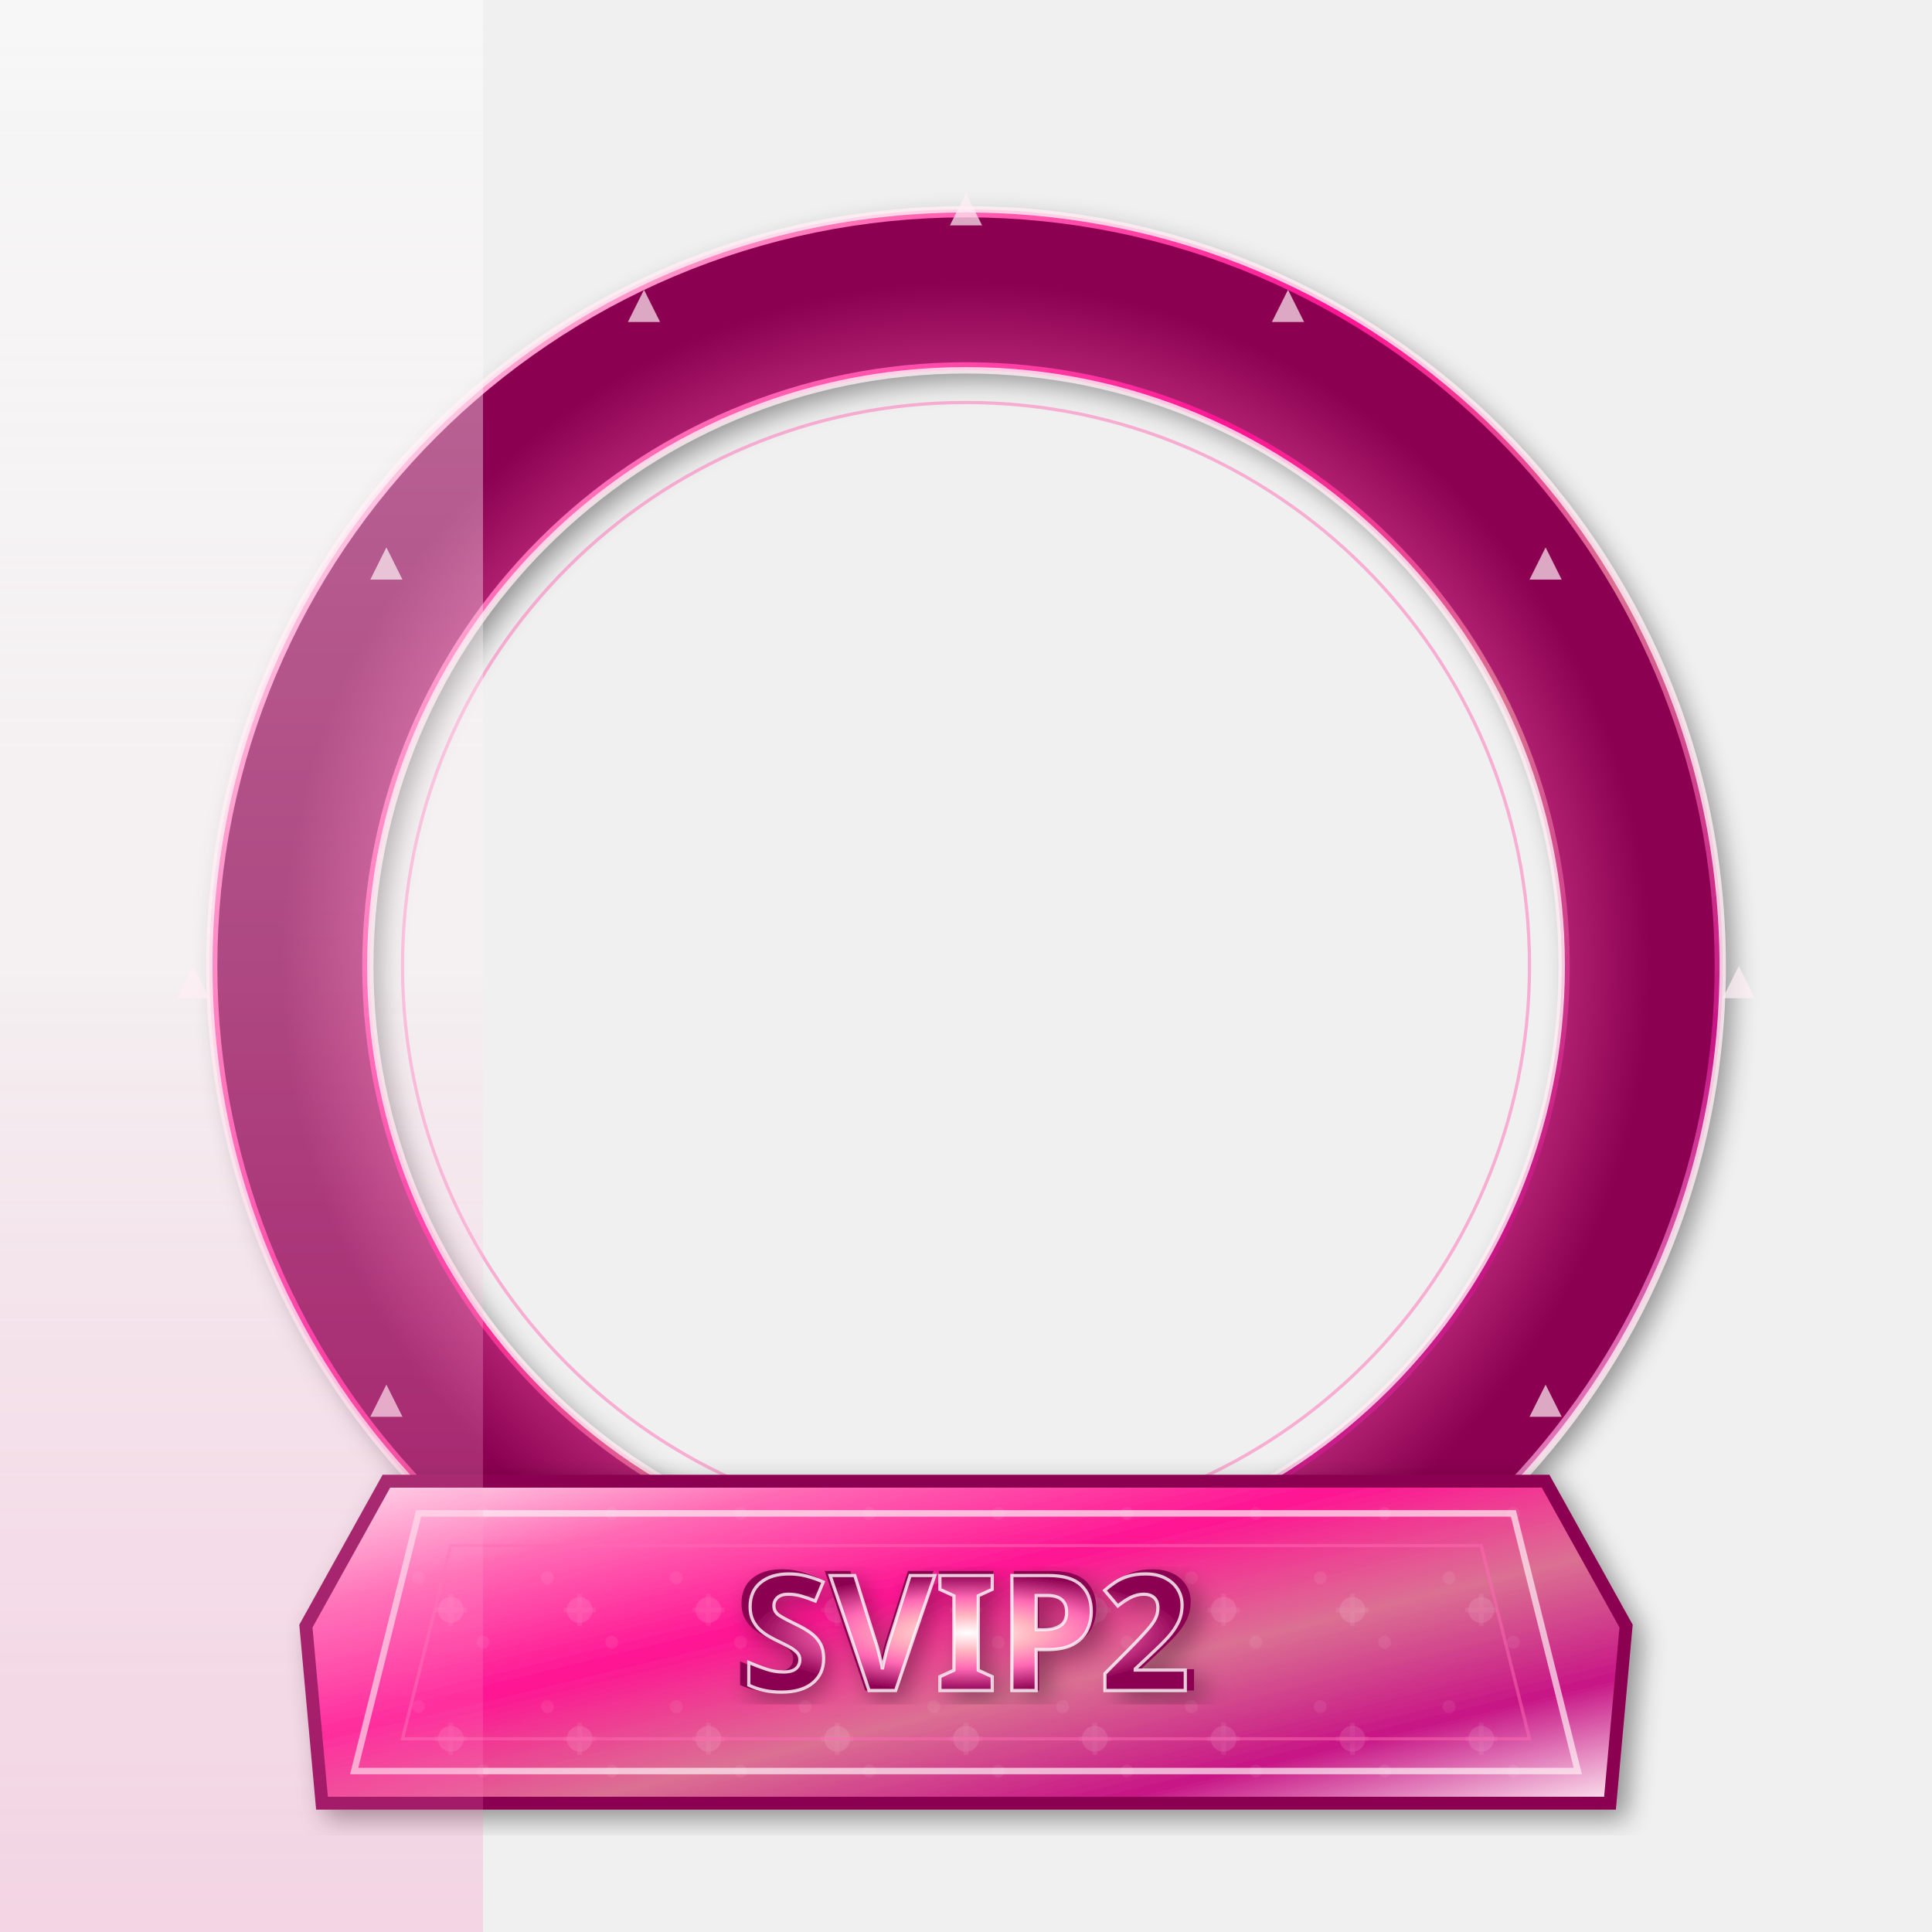
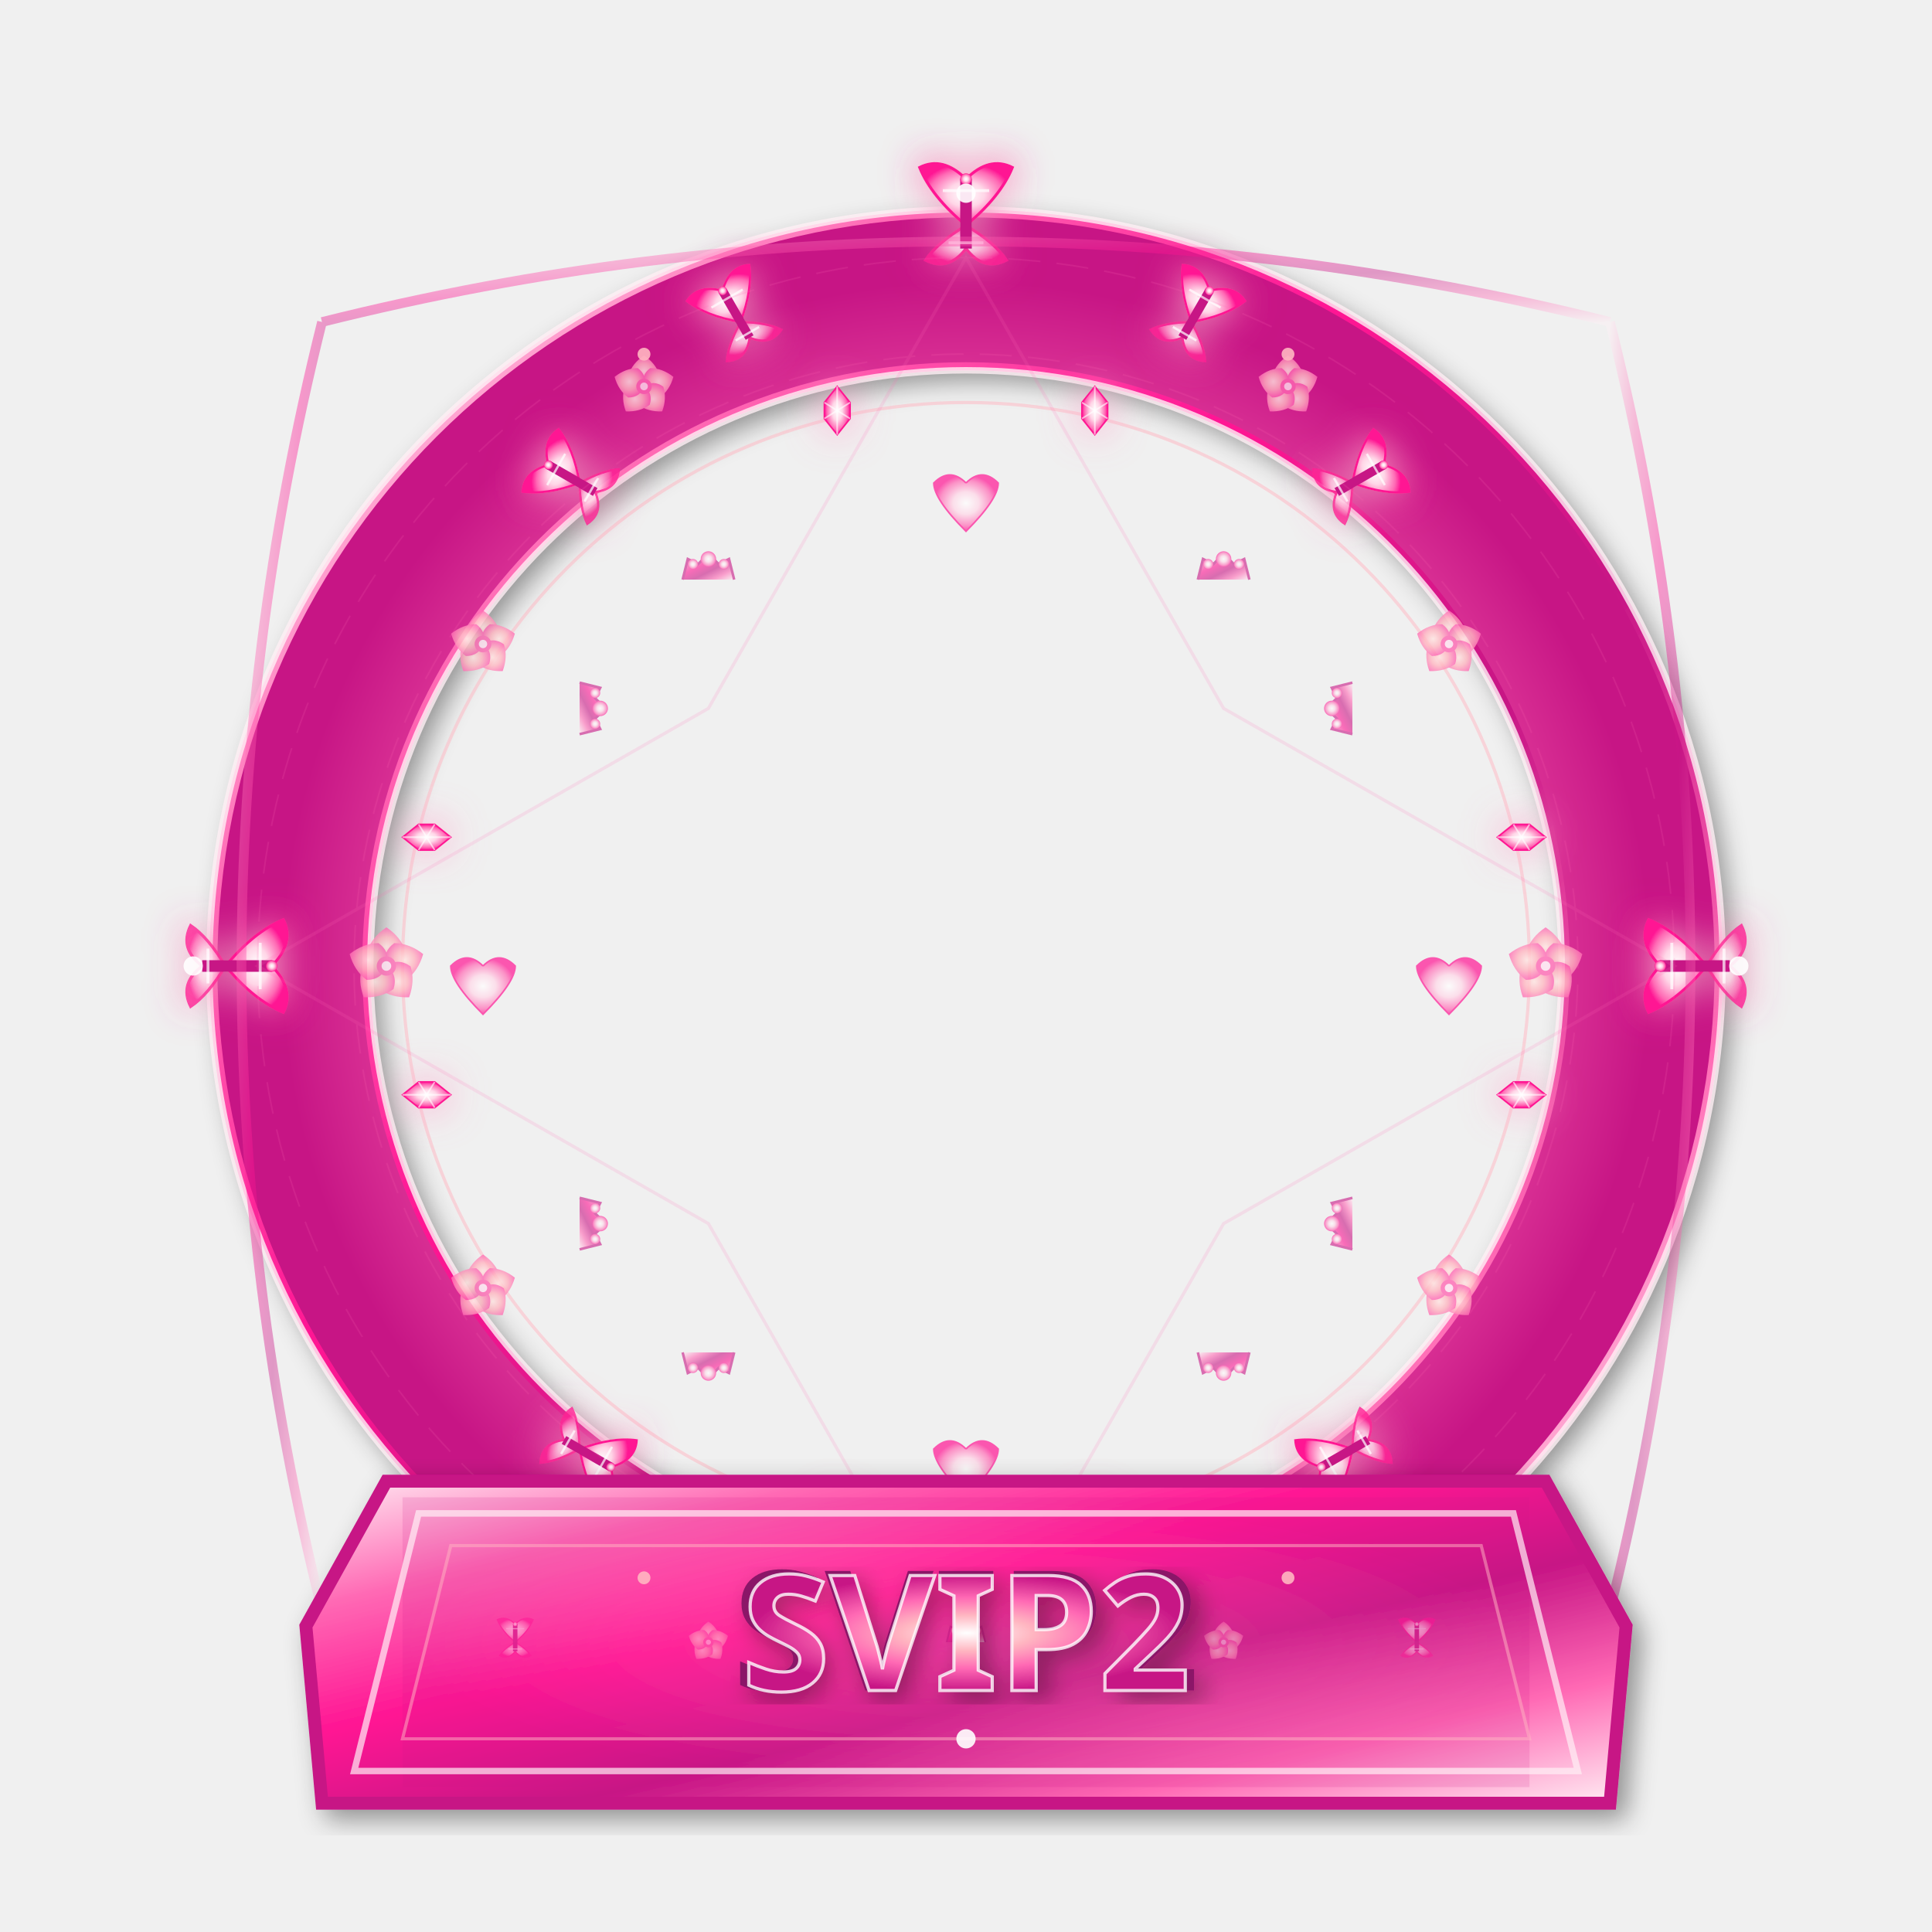
<svg xmlns="http://www.w3.org/2000/svg" width="600" height="600" viewBox="0 0 600 600" fill="none">
  <defs>
-     <linearGradient id="pinkGradient2" x1="0" y1="0" x2="1" y2="1">
+     <linearGradient id="supremePink" x1="0" y1="0" x2="1" y2="1">
      <stop offset="0%" stop-color="#fff0f5" />
      <stop offset="20%" stop-color="#ff69b4" />
      <stop offset="40%" stop-color="#ff1493" />
-       <stop offset="60%" stop-color="#db7093" />
-       <stop offset="80%" stop-color="#c71585" />
+       <stop offset="60%" stop-color="#c71585" />
+       <stop offset="80%" stop-color="#ff69b4" />
      <stop offset="100%" stop-color="#fff0f5" />
    </linearGradient>
    <radialGradient id="pinkRadial2" cx="50%" cy="50%" r="50%">
      <stop offset="0%" stop-color="#ffffff" />
      <stop offset="30%" stop-color="#ffb6c1" />
      <stop offset="60%" stop-color="#ff69b4" />
-       <stop offset="100%" stop-color="#8b0051" />
+       <stop offset="100%" stop-color="#c71585" />
    </radialGradient>
-     <linearGradient id="pinkShine2" x1="0" y1="0" x2="0" y2="1">
-       <stop offset="0%" stop-color="#ffffff" stop-opacity="0.9" />
-       <stop offset="50%" stop-color="#fff0f5" stop-opacity="0.6" />
-       <stop offset="100%" stop-color="#ff69b4" stop-opacity="0.4" />
-     </linearGradient>
+     <radialGradient id="diamondButterflyGradient">
+       <stop offset="0%" stop-color="#ffffff" />
+       <stop offset="40%" stop-color="#ffd6e7" />
+       <stop offset="80%" stop-color="#ff69b4" />
+       <stop offset="100%" stop-color="#ff1493" />
+     </radialGradient>
+     <radialGradient id="sakuraGradient">
+       <stop offset="0%" stop-color="#ffe4e1" />
+       <stop offset="50%" stop-color="#ffb6c1" />
+       <stop offset="100%" stop-color="#ff69b4" />
+     </radialGradient>
+     <filter id="shadow2">
+       <feDropShadow dx="3" dy="3" stdDeviation="4" flood-opacity="0.4" />
+     </filter>
    <filter id="glow2">
      <feGaussianBlur stdDeviation="6" result="coloredBlur" />
      <feMerge>
        <feMergeNode in="coloredBlur" />
        <feMergeNode in="SourceGraphic" />
      </feMerge>
    </filter>
-     <filter id="shadow2">
-       <feDropShadow dx="3" dy="3" stdDeviation="4" flood-opacity="0.4" />
-     </filter>
-     <pattern id="luxuryPattern" x="0" y="0" width="40" height="40" patternUnits="userSpaceOnUse">
-       <circle cx="20" cy="20" r="4" fill="#fff0f5" opacity="0.5" />
-       <path d="M15,20 L25,20 M20,15 L20,25" stroke="#fff0f5" stroke-width="1.5" opacity="0.3" />
-       <circle cx="10" cy="10" r="2" fill="#fff0f5" opacity="0.3" />
-       <circle cx="30" cy="30" r="2" fill="#fff0f5" opacity="0.3" />
-     </pattern>
+     <g id="diamondButterfly">
+       <path d="M0,0 Q-6,-5 -8,-10 Q-4,-12 0,-8 Q4,-12 8,-10 Q6,-5 0,0" fill="url(#diamondButterflyGradient)" stroke="#ff1493" stroke-width="0.5" />
+       <path d="M0,0 Q-5,3 -7,6 Q-3,8 0,4 Q3,8 7,6 Q5,3 0,0" fill="url(#diamondButterflyGradient)" stroke="#ff1493" stroke-width="0.5" opacity="0.8" />
+       <rect x="-1" y="-8" width="2" height="12" fill="#c71585" />
+       <circle cx="0" cy="-8" r="1" fill="url(#diamondButterflyGradient)" />
+       <path d="M-4,-6 L4,-6" stroke="#ffffff" stroke-width="0.5" opacity="0.7" />
+       <path d="M-3,3 L3,3" stroke="#ffffff" stroke-width="0.5" opacity="0.7" />
+     </g>
+     <g id="sakuraFlower">
+       <path d="M0,-8 Q-3,-6 -4,-3 Q-3,0 0,0 Q3,0 4,-3 Q3,-6 0,-8" fill="url(#sakuraGradient)" />
+       <path d="M0,-8 Q3,-6 4,-3 Q3,0 0,0 Q-3,0 -4,-3 Q-3,-6 0,-8" fill="url(#sakuraGradient)" transform="rotate(72)" />
+       <path d="M0,-8 Q3,-6 4,-3 Q3,0 0,0 Q-3,0 -4,-3 Q-3,-6 0,-8" fill="url(#sakuraGradient)" transform="rotate(144)" />
+       <path d="M0,-8 Q3,-6 4,-3 Q3,0 0,0 Q-3,0 -4,-3 Q-3,-6 0,-8" fill="url(#sakuraGradient)" transform="rotate(216)" />
+       <path d="M0,-8 Q3,-6 4,-3 Q3,0 0,0 Q-3,0 -4,-3 Q-3,-6 0,-8" fill="url(#sakuraGradient)" transform="rotate(288)" />
+       <circle cx="0" cy="0" r="2" fill="#ff69b4" />
+       <circle cx="0" cy="0" r="1" fill="#ffffff" opacity="0.8" />
+     </g>
+     <g id="pinkCrystal">
+       <path d="M0,-10 L-4,-5 L-4,0 L0,5 L4,0 L4,-5 Z" fill="url(#diamondButterflyGradient)" stroke="#ff1493" stroke-width="0.5" />
+       <path d="M0,-10 L0,5 M-4,-5 L4,0 M-4,0 L4,-5" stroke="#ffffff" stroke-width="0.5" opacity="0.6" />
+     </g>
+     <g id="luxuryPinkCrown">
+       <path d="M-10,0 L-8,-8 L-4,-6 L0,-10 L4,-6 L8,-8 L10,0" fill="url(#supremePink)" stroke="#c71585" stroke-width="1" />
+       <circle cx="-6" cy="-6" r="2" fill="url(#diamondButterflyGradient)" />
+       <circle cx="0" cy="-8" r="3" fill="url(#diamondButterflyGradient)" />
+       <circle cx="6" cy="-6" r="2" fill="url(#diamondButterflyGradient)" />
+     </g>
  </defs>
-   <circle cx="300" cy="300" r="230" fill="none" stroke="#8b0051" stroke-width="4" opacity="0.4" />
-   <circle cx="300" cy="300" r="210" fill="none" stroke="url(#pinkGradient2)" stroke-width="50" filter="url(#shadow2)" />
+   <circle cx="300" cy="300" r="230" fill="none" stroke="#c71585" stroke-width="4" opacity="0.4" />
+   <circle cx="300" cy="300" r="210" fill="none" stroke="url(#supremePink)" stroke-width="50" filter="url(#shadow2)" />
  <circle cx="300" cy="300" r="210" fill="none" stroke="url(#pinkRadial2)" stroke-width="45" />
  <circle cx="300" cy="300" r="235" fill="none" stroke="#fff0f5" stroke-width="2" opacity="0.8" />
  <circle cx="300" cy="300" r="185" fill="none" stroke="#fff0f5" stroke-width="2" opacity="0.8" />
-   <circle cx="300" cy="300" r="175" fill="none" stroke="#ff69b4" stroke-width="1" opacity="0.5" />
-   <g opacity="0.7">
-     <path d="M300,60 L305,70 L295,70 Z" fill="#fff0f5" />
-     <path d="M200,90 L205,100 L195,100 Z" fill="#fff0f5" />
-     <path d="M400,90 L405,100 L395,100 Z" fill="#fff0f5" />
-     <path d="M120,170 L125,180 L115,180 Z" fill="#fff0f5" />
-     <path d="M480,170 L485,180 L475,180 Z" fill="#fff0f5" />
-     <path d="M60,300 L65,310 L55,310 Z" fill="#fff0f5" />
-     <path d="M540,300 L545,310 L535,310 Z" fill="#fff0f5" />
-     <path d="M120,430 L125,440 L115,440 Z" fill="#fff0f5" />
-     <path d="M480,430 L485,440 L475,440 Z" fill="#fff0f5" />
-     <path d="M200,510 L205,520 L195,520 Z" fill="#fff0f5" />
-     <path d="M400,510 L405,520 L395,520 Z" fill="#fff0f5" />
+   <circle cx="300" cy="300" r="175" fill="none" stroke="#ffb6c1" stroke-width="1" opacity="0.5" />
+   <g id="supremePinkDecorations">
+     <g filter="url(#glow2)">
+       <use href="#diamondButterfly" transform="translate(300,70) scale(1.8)" />
+       <use href="#diamondButterfly" transform="translate(230,100) scale(1.4) rotate(-30)" />
+       <use href="#diamondButterfly" transform="translate(370,100) scale(1.4) rotate(30)" />
+       <use href="#diamondButterfly" transform="translate(180,150) scale(1.4) rotate(-60)" />
+       <use href="#diamondButterfly" transform="translate(420,150) scale(1.4) rotate(60)" />
+       <use href="#diamondButterfly" transform="translate(70,300) scale(1.8) rotate(90)" />
+       <use href="#diamondButterfly" transform="translate(530,300) scale(1.8) rotate(-90)" />
+       <use href="#diamondButterfly" transform="translate(180,450) scale(1.4) rotate(120)" />
+       <use href="#diamondButterfly" transform="translate(420,450) scale(1.4) rotate(-120)" />
+       <use href="#diamondButterfly" transform="translate(230,500) scale(1.4) rotate(150)" />
+       <use href="#diamondButterfly" transform="translate(370,500) scale(1.4) rotate(-150)" />
+       <use href="#diamondButterfly" transform="translate(300,530) scale(1.8) rotate(180)" />
+     </g>
+     <g opacity="0.8">
+       <use href="#sakuraFlower" transform="translate(200,120) scale(1.2)" />
+       <use href="#sakuraFlower" transform="translate(400,120) scale(1.2)" />
+       <use href="#sakuraFlower" transform="translate(150,200) scale(1.3)" />
+       <use href="#sakuraFlower" transform="translate(450,200) scale(1.3)" />
+       <use href="#sakuraFlower" transform="translate(120,300) scale(1.5)" />
+       <use href="#sakuraFlower" transform="translate(480,300) scale(1.5)" />
+       <use href="#sakuraFlower" transform="translate(150,400) scale(1.3)" />
+       <use href="#sakuraFlower" transform="translate(450,400) scale(1.3)" />
+       <use href="#sakuraFlower" transform="translate(200,480) scale(1.2)" />
+       <use href="#sakuraFlower" transform="translate(400,480) scale(1.2)" />
+     </g>
+     <g filter="url(#glow2)">
+       <use href="#pinkCrystal" transform="translate(260,130) scale(1)" />
+       <use href="#pinkCrystal" transform="translate(340,130) scale(1)" />
+       <use href="#pinkCrystal" transform="translate(130,260) scale(1) rotate(90)" />
+       <use href="#pinkCrystal" transform="translate(470,260) scale(1) rotate(90)" />
+       <use href="#pinkCrystal" transform="translate(130,340) scale(1) rotate(90)" />
+       <use href="#pinkCrystal" transform="translate(470,340) scale(1) rotate(90)" />
+       <use href="#pinkCrystal" transform="translate(260,470) scale(1) rotate(180)" />
+       <use href="#pinkCrystal" transform="translate(340,470) scale(1) rotate(180)" />
+     </g>
+     <g opacity="0.6">
+       <use href="#luxuryPinkCrown" transform="translate(220,180) scale(0.8)" />
+       <use href="#luxuryPinkCrown" transform="translate(380,180) scale(0.8)" />
+       <use href="#luxuryPinkCrown" transform="translate(180,220) scale(0.8) rotate(90)" />
+       <use href="#luxuryPinkCrown" transform="translate(420,220) scale(0.8) rotate(-90)" />
+       <use href="#luxuryPinkCrown" transform="translate(180,380) scale(0.8) rotate(90)" />
+       <use href="#luxuryPinkCrown" transform="translate(420,380) scale(0.8) rotate(-90)" />
+       <use href="#luxuryPinkCrown" transform="translate(220,420) scale(0.8) rotate(180)" />
+       <use href="#luxuryPinkCrown" transform="translate(380,420) scale(0.8) rotate(180)" />
+     </g>
+     <g opacity="0.4">
+       <path d="M100,100 Q300,50 500,100" stroke="url(#supremePink)" stroke-width="3" fill="none" />
+       <path d="M100,500 Q300,550 500,500" stroke="url(#supremePink)" stroke-width="3" fill="none" />
+       <path d="M100,100 Q50,300 100,500" stroke="url(#supremePink)" stroke-width="3" fill="none" />
+       <path d="M500,100 Q550,300 500,500" stroke="url(#supremePink)" stroke-width="3" fill="none" />
+     </g>
+     <g opacity="0.7">
+       <path d="M300,150 Q295,145 290,150 Q290,155 300,165 Q310,155 310,150 Q305,145 300,150" fill="url(#diamondButterflyGradient)" stroke="#ff1493" stroke-width="0.5" />
+       <path d="M150,300 Q145,295 140,300 Q140,305 150,315 Q160,305 160,300 Q155,295 150,300" fill="url(#diamondButterflyGradient)" stroke="#ff1493" stroke-width="0.5" />
+       <path d="M450,300 Q445,295 440,300 Q440,305 450,315 Q460,305 460,300 Q455,295 450,300" fill="url(#diamondButterflyGradient)" stroke="#ff1493" stroke-width="0.5" />
+       <path d="M300,450 Q295,445 290,450 Q290,455 300,465 Q310,455 310,450 Q305,445 300,450" fill="url(#diamondButterflyGradient)" stroke="#ff1493" stroke-width="0.5" />
+     </g>
+   </g>
+   <g opacity="0.15">
+     <circle cx="300" cy="300" r="220" fill="none" stroke="#ff69b4" stroke-width="0.5" stroke-dasharray="10,5" />
+     <circle cx="300" cy="300" r="190" fill="none" stroke="#ff69b4" stroke-width="0.5" stroke-dasharray="10,5" transform="rotate(18 300 300)" />
+     <path d="M300,80 L380,220 L520,300 L380,380 L300,520 L220,380 L80,300 L220,220 Z" fill="none" stroke="#ff69b4" stroke-width="1" />
  </g>
  <g filter="url(#shadow2)">
-     <path d="M120,460 L480,460 L505,505 L500,560 L100,560 L95,505 Z" fill="url(#pinkGradient2)" stroke="#8b0051" stroke-width="4" />
-     <rect x="125" y="465" width="350" height="90" fill="url(#luxuryPattern)" opacity="0.25" />
+     <path d="M120,460 L480,460 L505,505 L500,560 L100,560 L95,505 Z" fill="url(#supremePink)" stroke="#c71585" stroke-width="4" />
+     <rect x="125" y="465" width="350" height="90" fill="url(#pinkRadial2)" opacity="0.15" />
    <path d="M130,470 L470,470 L490,550 L110,550 Z" fill="none" stroke="#fff0f5" stroke-width="2" opacity="0.7" />
-     <path d="M140,480 L460,480 L475,540 L125,540 Z" fill="none" stroke="#ff69b4" stroke-width="1" opacity="0.5" />
-     <text x="300" y="525" text-anchor="middle" fill="#8b0051" font-size="52" font-family="Arial Black" font-weight="bold" filter="url(#shadow2)">SVIP2</text>
+     <path d="M140,480 L460,480 L475,540 L125,540 Z" fill="none" stroke="#ffb6c1" stroke-width="1" opacity="0.5" />
+     <g opacity="0.5">
+       <use href="#diamondButterfly" transform="translate(160,510) scale(0.7)" />
+       <use href="#sakuraFlower" transform="translate(220,510) scale(0.8)" />
+       <use href="#luxuryPinkCrown" transform="translate(300,510) scale(0.6)" />
+       <use href="#sakuraFlower" transform="translate(380,510) scale(0.8)" />
+       <use href="#diamondButterfly" transform="translate(440,510) scale(0.7)" />
+     </g>
+     <text x="300" y="525" text-anchor="middle" fill="#8b1468" font-size="52" font-family="Arial Black" font-weight="bold" filter="url(#shadow2)">SVIP2</text>
    <text x="300" y="525" text-anchor="middle" fill="url(#pinkRadial2)" font-size="50" font-family="Arial Black" font-weight="bold">SVIP2</text>
    <text x="300" y="525" text-anchor="middle" fill="none" stroke="#ffffff" stroke-width="1" font-size="50" font-family="Arial Black" font-weight="bold" opacity="0.8">SVIP2</text>
  </g>
-   <rect x="0" y="0" width="150" height="600" fill="url(#pinkShine2)" opacity="0.5">
-     <animateTransform attributeName="transform" type="translate" from="-150 0" to="750 0" dur="5s" repeatCount="indefinite" />
-   </rect>
+   <g opacity="0.9">
+     <circle cx="300" cy="60" r="3" fill="#ffffff" />
+     <circle cx="200" cy="110" r="2" fill="#ffb6c1" />
+     <circle cx="400" cy="110" r="2" fill="#ffb6c1" />
+     <circle cx="60" cy="300" r="3" fill="#ffffff" />
+     <circle cx="540" cy="300" r="3" fill="#ffffff" />
+     <circle cx="200" cy="490" r="2" fill="#ffb6c1" />
+     <circle cx="400" cy="490" r="2" fill="#ffb6c1" />
+     <circle cx="300" cy="540" r="3" fill="#ffffff" />
+   </g>
</svg>
